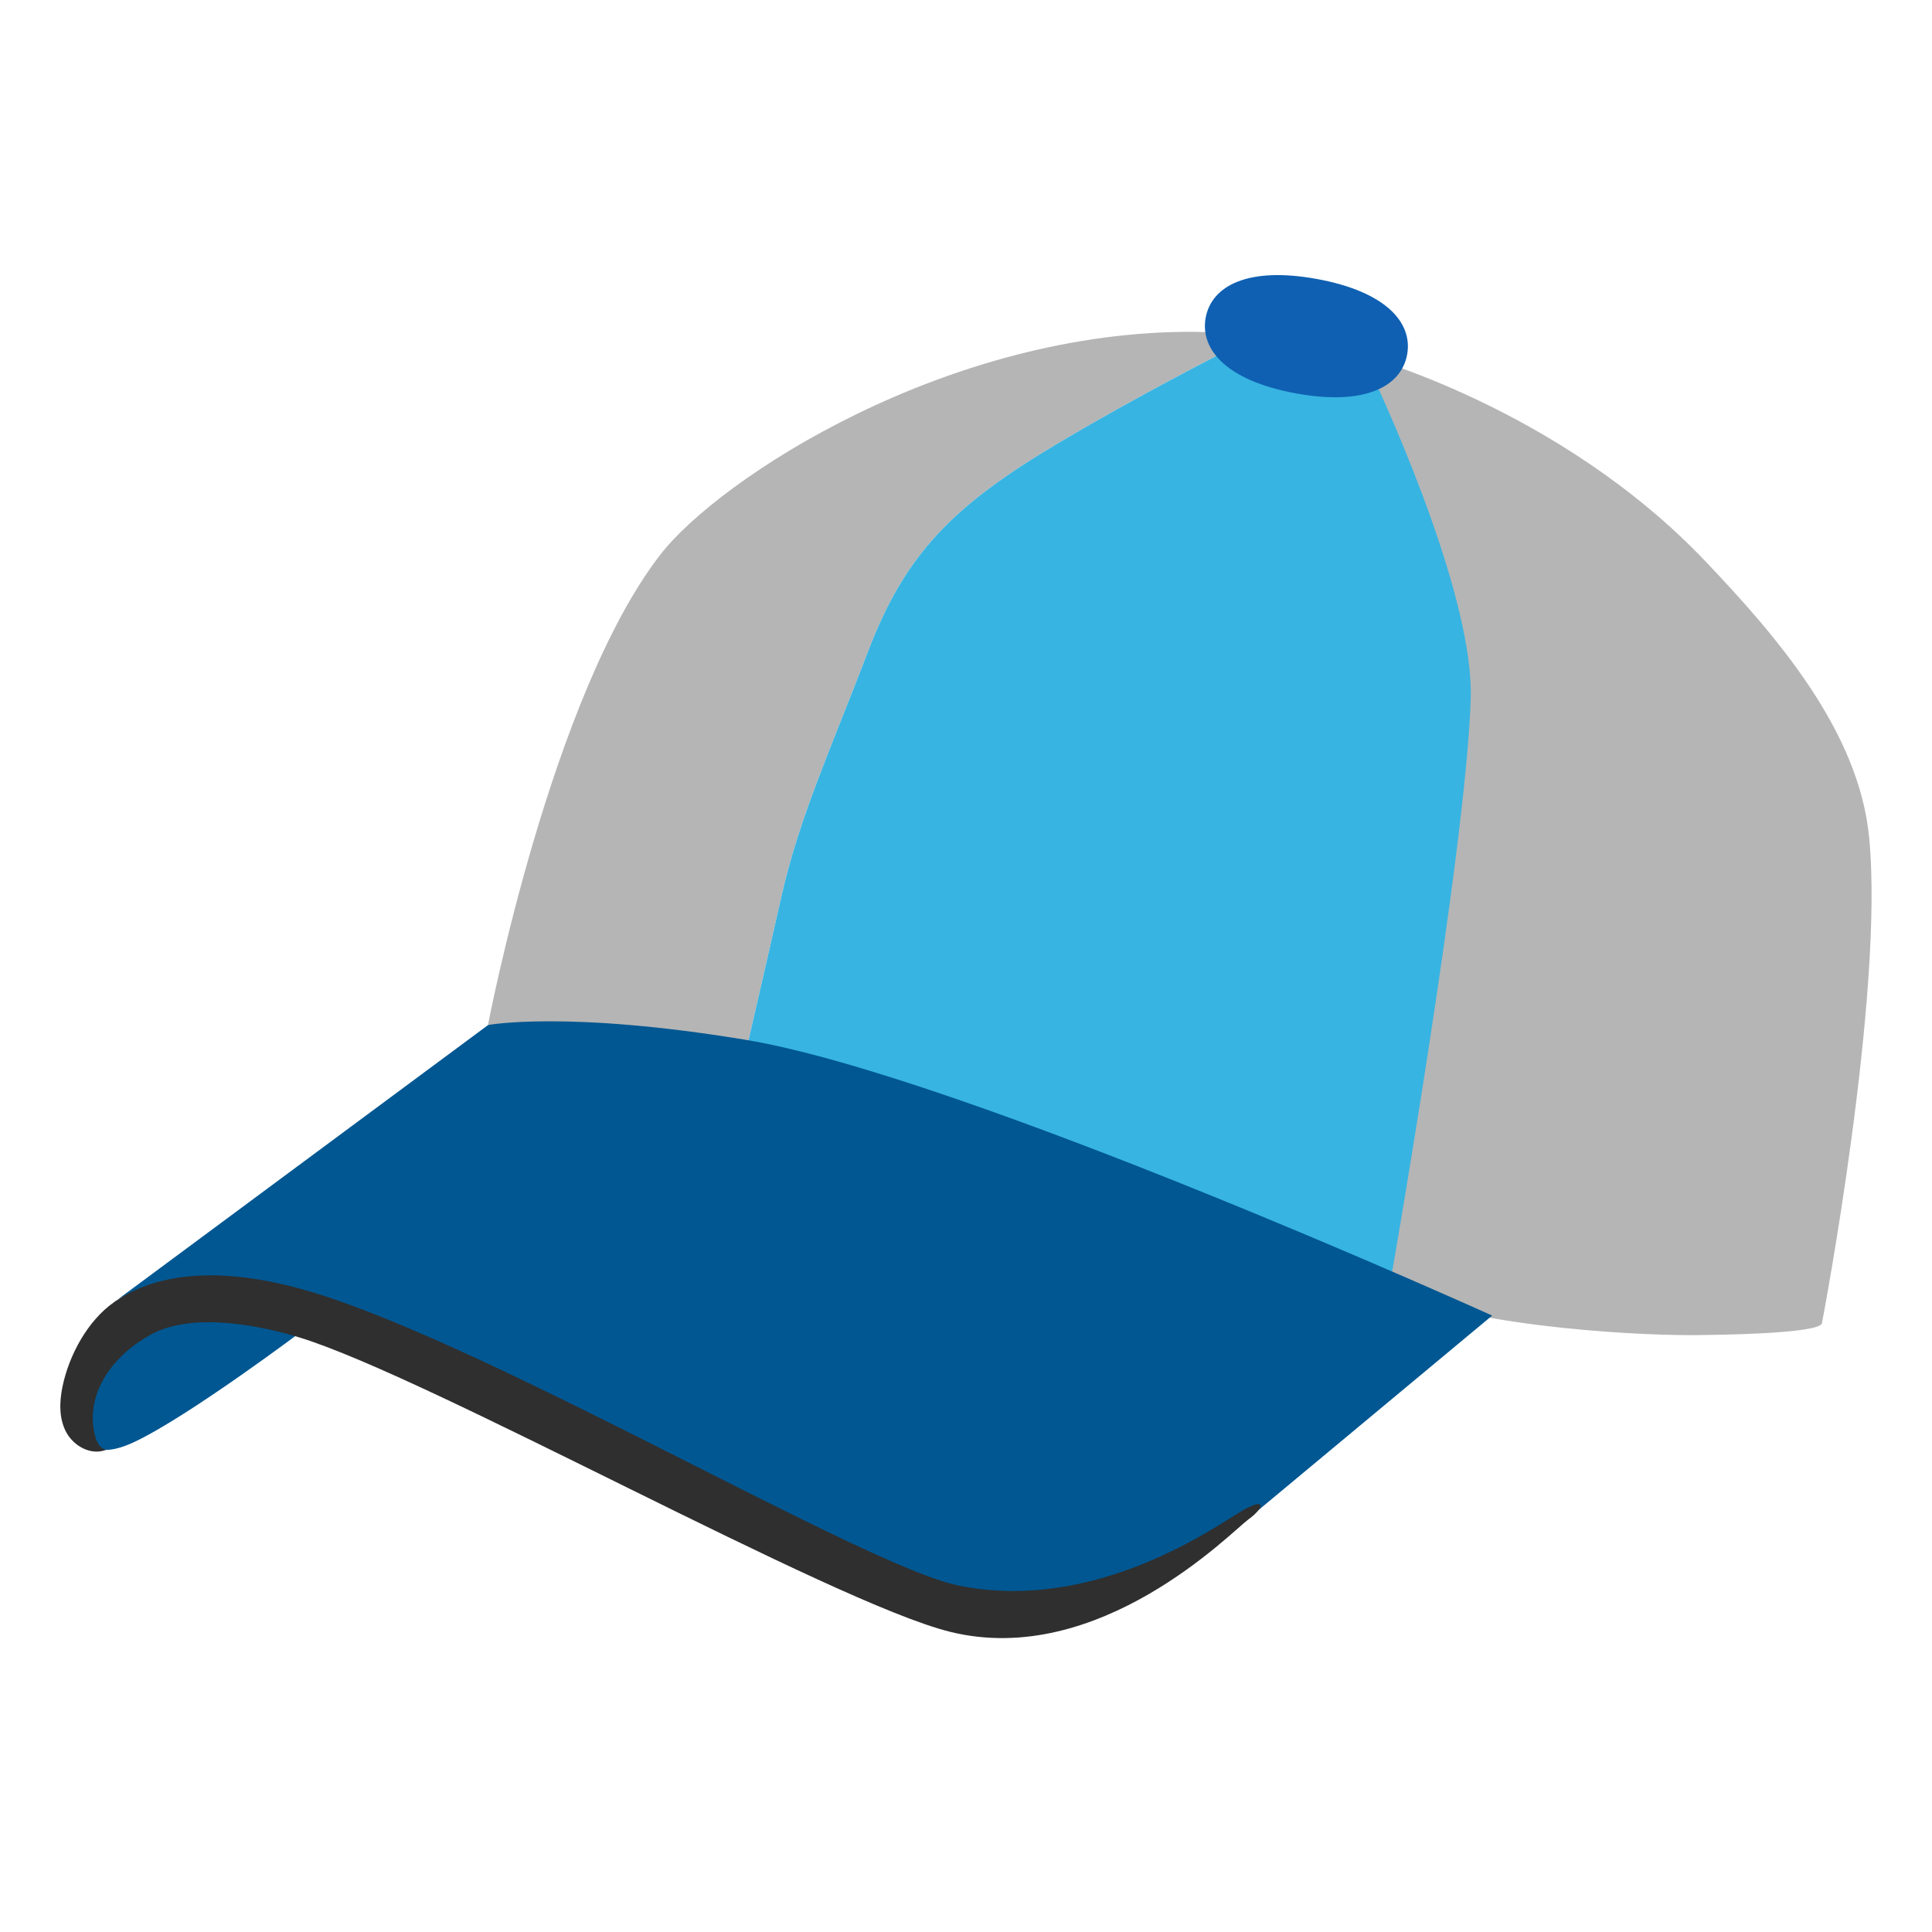
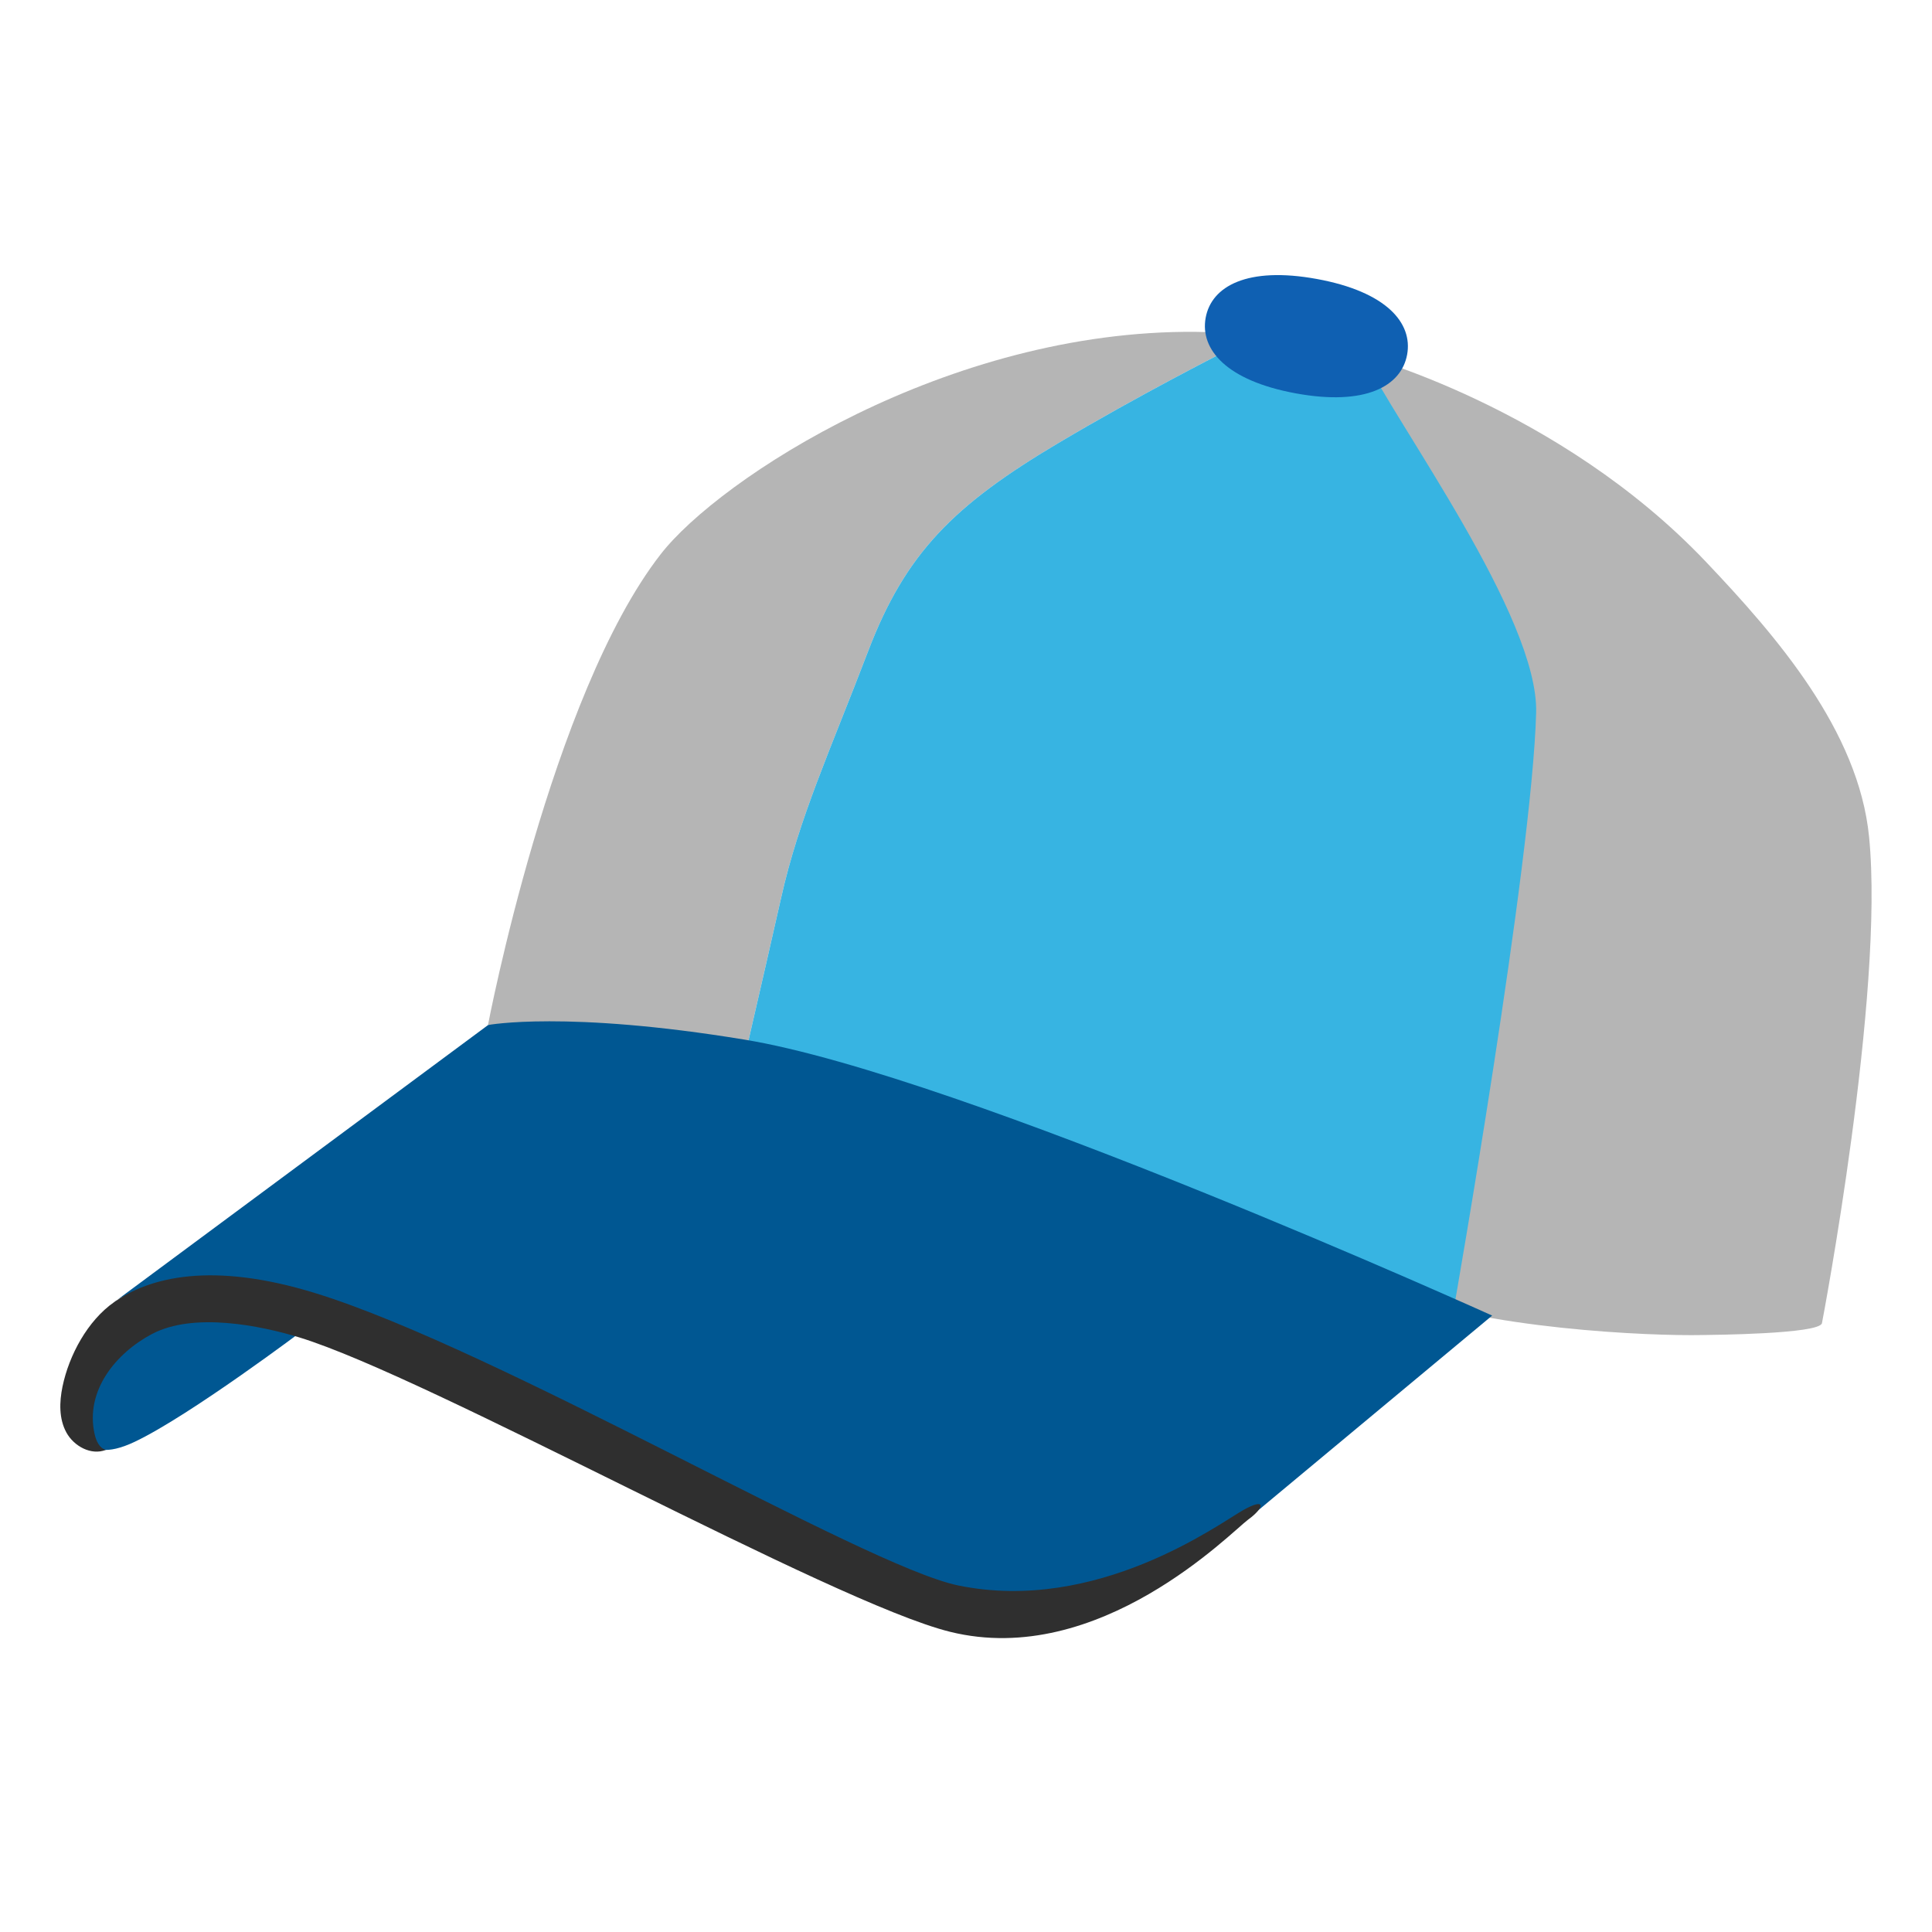
<svg xmlns="http://www.w3.org/2000/svg" version="1.1" id="Layer_1" x="0px" y="0px" viewBox="0 0 128 128" style="enable-background:new 0 0 128 128;" xml:space="preserve">
  <defs id="defs8239">
	
	
	
	
	
	
	
</defs>
  <path id="path8218" style="fill:#b5b5b5;fill-opacity:1" d="M 79.24 21.986 C 62.753 21.832 47.651 31.726 43.77 36.721 C 36.49 46.081 32.33 67.91 32.33 67.91 C 32.33 67.91 38.837 67.751 49.324 70.084 C 50.265 65.999 51.29 61.555 51.742 59.521 C 52.921 54.218 55.042 49.621 57.518 43.139 C 59.993 36.656 63.175 33.473 70.129 29.348 C 75.433 26.201 80.561 23.581 83.234 22.232 C 81.897 22.083 80.565 21.999 79.24 21.986 z " />
  <path style="fill:#b5b5b5;fill-opacity:1" d="m 97.1,42.89 c -0.33,-1.56 -7.05,-19.4 -7.05,-19.4 0,0 13.19,3.42 22.99,13.75 4.67,4.92 10.09,11.17 10.79,18.19 1.04,10.39 -3.11,32.2 -3.12,32.23 -0.14,0.73 -7.38,0.78 -7.95,0.79 -3.26,0.07 -14.55,-0.36 -21.04,-3.01 0.01,0 6.63,-36.55 5.38,-42.55 z" id="path8220" />
  <path style="fill:#005792;fill-opacity:1" d="m 5.26,93.26 c -0.09,1.02 -0.03,4.01 3.65,2.27 3.68,-1.74 11.31,-7.5 11.31,-7.5 0,0 -7.42,-2.77 -11.33,-0.44 -3.91,2.33 -3.54,4.65 -3.63,5.67 z" id="path8226" />
-   <path id="path8789" style="fill:#37b4e2;fill-opacity:1" d="M 83.234 22.232 C 80.561 23.581 75.433 26.201 70.129 29.348 C 63.175 33.473 59.993 36.656 57.518 43.139 C 55.042 49.621 52.921 54.218 51.742 59.521 C 51.29 61.555 50.265 65.999 49.324 70.084 C 55.863 71.538 63.94 73.956 72.98 78 C 79.94 81.12 92 85.619 92 85.619 C 92 85.619 97.169 56.19 97.439 46.23 C 97.619 39.87 92.489 28.09 90.279 23.49 L 88.48 23.199 C 86.733 22.739 84.98 22.428 83.234 22.232 z " />
+   <path id="path8789" style="fill:#37b4e2;fill-opacity:1" d="m 83.234,22.232 c -2.674,1.348 -7.801,3.969 -13.105,7.115 -6.954,4.125 -10.136,7.309 -12.611,13.791 -2.475,6.482 -4.597,11.079 -5.775,16.383 -0.452,2.033 -1.477,6.478 -2.418,10.562 6.539,1.454 14.616,3.872 23.656,7.916 6.96,3.12 23.353,8.619 23.353,8.619 0,0 5.169,-29.429 5.439,-39.389 0.18,-6.36 -9.284,-19.14 -11.494,-23.74 l -1.799,-0.291 c -1.747,-0.46 -3.501,-0.771 -5.246,-0.967 z" />
  <path style="fill:#005792;fill-opacity:1" d="M 7.56,86.27 32.34,67.91 c 0,0 5.16,-0.98 17,0.97 14.38,2.37 49.52,18.28 49.52,18.28 l -17.42,14.5 c 0,0 -10.96,8.52 -22.04,3.42 C 42.84,97.45 24.93,87.52 19.74,86.35 9.63,84.05 7.56,86.27 7.56,86.27 Z" id="path8228" />
  <g id="g8232" style="fill:#2f2f2f;fill-opacity:1">
    <path style="fill:#2f2f2f;fill-opacity:1" d="m 62.94,108.11 c -7.83,-1.94 -34.43,-16.84 -43.1,-19.5 -2.59,-0.79 -7.01,-1.69 -9.77,-0.23 -2.4,1.27 -4.45,3.77 -3.8,6.64 0.1,0.44 0.31,0.92 0.74,1.04 C 6.04,96.44 4.9,95.82 4.4,94.91 3.9,94 3.93,92.89 4.14,91.87 4.57,89.79 5.8,87.5 7.56,86.27 c 2.33,-1.63 6.43,-2.73 13.35,-0.59 12.14,3.75 36.32,18.07 42.57,19.36 9.19,1.89 17.269,-4.073 18.85,-4.97 1.581,-0.904 1.461,-0.186 0.365,0.607 C 81.606,101.471 72.83,110.56 62.94,108.11 Z" id="path8230" />
  </g>
  <path id="path9571" style="fill:#0f60b2;fill-opacity:1;stroke-width:5.669;stroke-linecap:round" d="m 87.244,18.483 c -4.608,-0.842 -6.984,0.478 -7.366,2.571 -0.382,2.093 1.373,4.167 5.982,5.009 4.608,0.842 6.984,-0.478 7.366,-2.571 0.382,-2.093 -1.373,-4.167 -5.982,-5.009 z" />
</svg>
